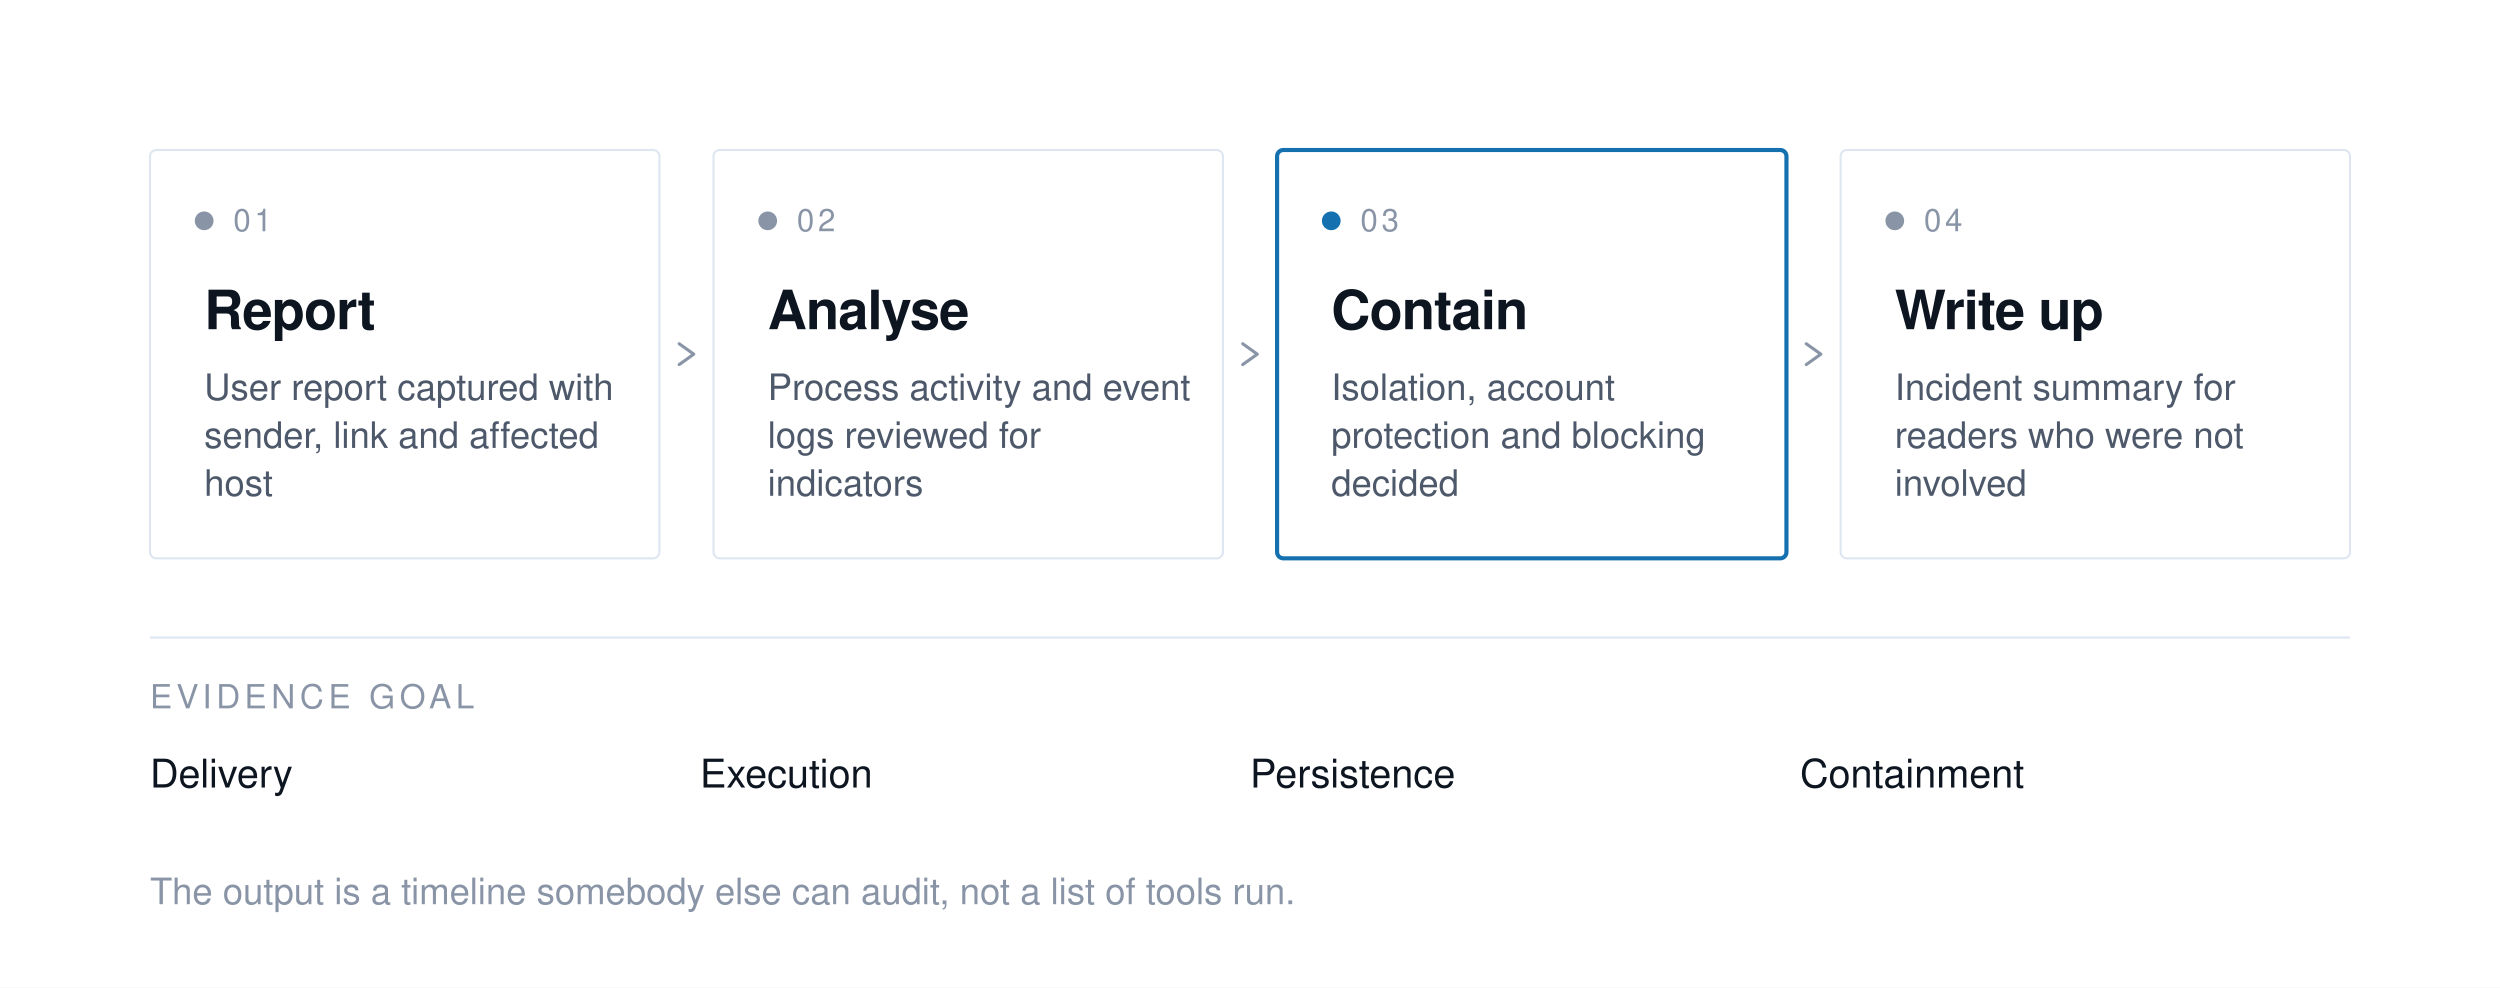
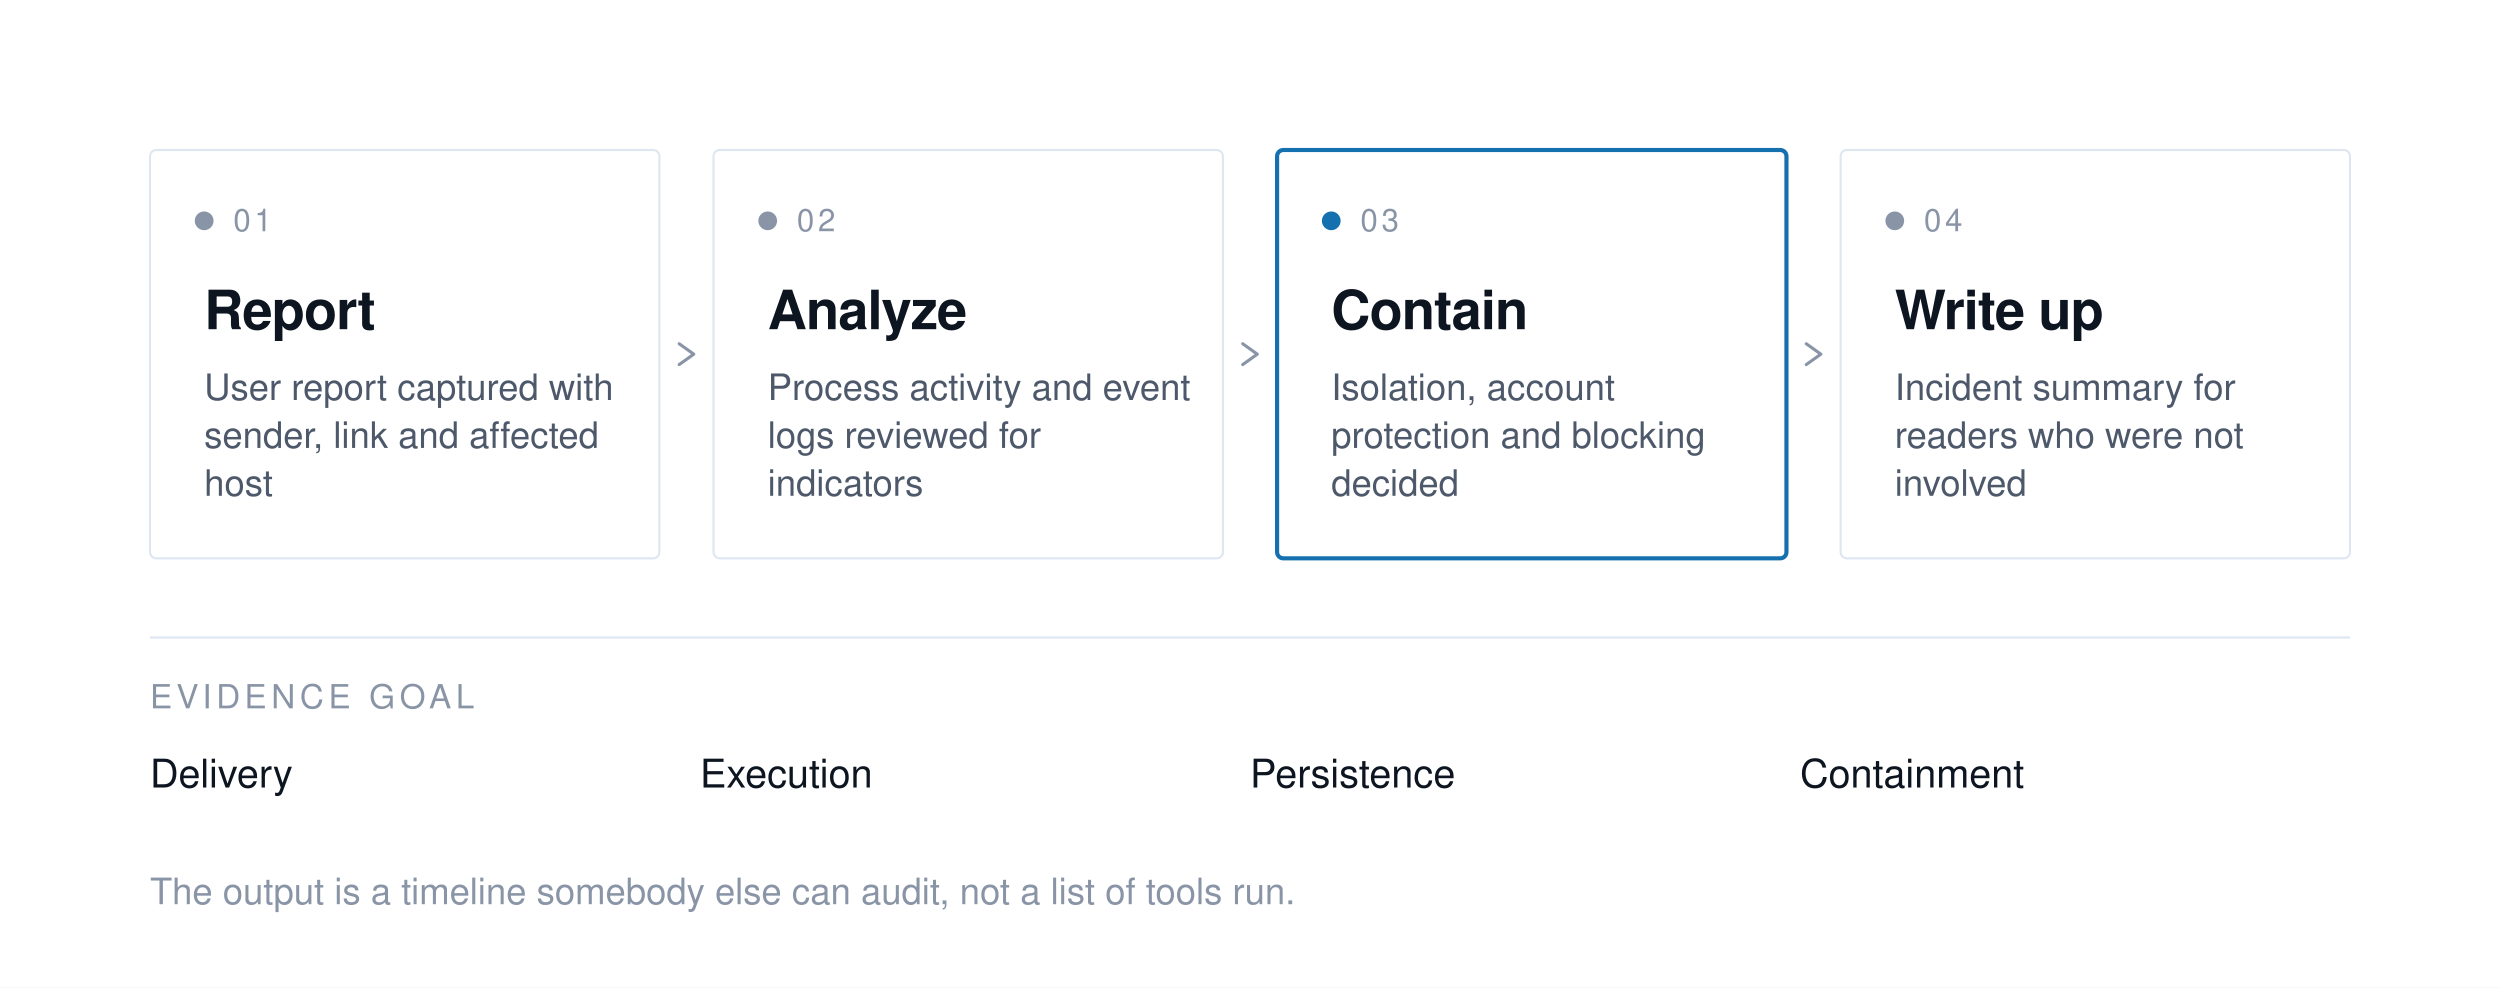
<svg xmlns="http://www.w3.org/2000/svg" viewBox="0 0 1200 474" width="1200" height="474" role="img" aria-label="Phishing response walkthrough">
  <rect width="1200" height="474" fill="#ffffff" />
  <rect x="72.0" y="72" width="244.5" height="196" rx="3" fill="#ffffff" stroke="#dde6f1" stroke-width="1" />
  <circle cx="98.0" cy="106" r="4.5" fill="#8995a6" />
  <text x="112.0" y="111" font-family="Poppins,'Helvetica Neue',Helvetica,Arial,sans-serif" font-size="15" letter-spacing="1.8" fill="#8995a6">01</text>
  <text x="98.0" y="158" font-family="Poppins,'Helvetica Neue',Helvetica,Arial,sans-serif" font-size="26" font-weight="600" letter-spacing="-0.4" fill="#0d1521">Report</text>
  <text x="98.0" y="192" font-family="Poppins,'Helvetica Neue',Helvetica,Arial,sans-serif" font-size="17.5" fill="#4d596a">User report captured with</text>
  <text x="98.0" y="215" font-family="Poppins,'Helvetica Neue',Helvetica,Arial,sans-serif" font-size="17.5" fill="#4d596a">sender, link and affected</text>
  <text x="98.0" y="238" font-family="Poppins,'Helvetica Neue',Helvetica,Arial,sans-serif" font-size="17.5" fill="#4d596a">host</text>
  <path d="M 326.0 165 l 7 5 l -7 5" fill="none" stroke="#8995a6" stroke-width="1.5" stroke-linecap="round" stroke-linejoin="round" />
  <rect x="342.5" y="72" width="244.5" height="196" rx="3" fill="#ffffff" stroke="#dde6f1" stroke-width="1" />
  <circle cx="368.5" cy="106" r="4.5" fill="#8995a6" />
  <text x="382.5" y="111" font-family="Poppins,'Helvetica Neue',Helvetica,Arial,sans-serif" font-size="15" letter-spacing="1.8" fill="#8995a6">02</text>
-   <text x="368.5" y="158" font-family="Poppins,'Helvetica Neue',Helvetica,Arial,sans-serif" font-size="26" font-weight="600" letter-spacing="-0.4" fill="#0d1521">Analyse</text>
+   <text x="368.5" y="158" font-family="Poppins,'Helvetica Neue',Helvetica,Arial,sans-serif" font-size="26" font-weight="600" letter-spacing="-0.4" fill="#0d1521">Analyze</text>
  <text x="368.5" y="192" font-family="Poppins,'Helvetica Neue',Helvetica,Arial,sans-serif" font-size="17.5" fill="#4d596a">Process activity and event</text>
  <text x="368.5" y="215" font-family="Poppins,'Helvetica Neue',Helvetica,Arial,sans-serif" font-size="17.5" fill="#4d596a">logs reviewed for</text>
  <text x="368.5" y="238" font-family="Poppins,'Helvetica Neue',Helvetica,Arial,sans-serif" font-size="17.5" fill="#4d596a">indicators</text>
  <path d="M 596.5 165 l 7 5 l -7 5" fill="none" stroke="#8995a6" stroke-width="1.5" stroke-linecap="round" stroke-linejoin="round" />
  <rect x="613.0" y="72" width="244.5" height="196" rx="3" fill="#ffffff" stroke="#1470af" stroke-width="2" />
  <circle cx="639.0" cy="106" r="4.5" fill="#1470af" />
  <text x="653.0" y="111" font-family="Poppins,'Helvetica Neue',Helvetica,Arial,sans-serif" font-size="15" letter-spacing="1.8" fill="#8995a6">03</text>
  <text x="639.0" y="158" font-family="Poppins,'Helvetica Neue',Helvetica,Arial,sans-serif" font-size="26" font-weight="600" letter-spacing="-0.4" fill="#0d1521">Contain</text>
  <text x="639.0" y="192" font-family="Poppins,'Helvetica Neue',Helvetica,Arial,sans-serif" font-size="17.5" fill="#4d596a">Isolation, account</text>
  <text x="639.0" y="215" font-family="Poppins,'Helvetica Neue',Helvetica,Arial,sans-serif" font-size="17.5" fill="#4d596a">protection and blocking</text>
  <text x="639.0" y="238" font-family="Poppins,'Helvetica Neue',Helvetica,Arial,sans-serif" font-size="17.5" fill="#4d596a">decided</text>
  <path d="M 867.0 165 l 7 5 l -7 5" fill="none" stroke="#8995a6" stroke-width="1.5" stroke-linecap="round" stroke-linejoin="round" />
  <rect x="883.5" y="72" width="244.5" height="196" rx="3" fill="#ffffff" stroke="#dde6f1" stroke-width="1" />
  <circle cx="909.5" cy="106" r="4.5" fill="#8995a6" />
  <text x="923.5" y="111" font-family="Poppins,'Helvetica Neue',Helvetica,Arial,sans-serif" font-size="15" letter-spacing="1.8" fill="#8995a6">04</text>
  <text x="909.5" y="158" font-family="Poppins,'Helvetica Neue',Helvetica,Arial,sans-serif" font-size="26" font-weight="600" letter-spacing="-0.4" fill="#0d1521">Write up</text>
  <text x="909.5" y="192" font-family="Poppins,'Helvetica Neue',Helvetica,Arial,sans-serif" font-size="17.5" fill="#4d596a">Incident summary for</text>
  <text x="909.5" y="215" font-family="Poppins,'Helvetica Neue',Helvetica,Arial,sans-serif" font-size="17.5" fill="#4d596a">readers who were not</text>
  <text x="909.5" y="238" font-family="Poppins,'Helvetica Neue',Helvetica,Arial,sans-serif" font-size="17.5" fill="#4d596a">involved</text>
  <line x1="72" y1="306" x2="1128" y2="306" stroke="#dde6f1" stroke-width="1" />
  <text x="72" y="340" font-family="Poppins,'Helvetica Neue',Helvetica,Arial,sans-serif" font-size="16" letter-spacing="2.2" fill="#8995a6">EVIDENCE GOAL</text>
  <text x="72.0" y="378" font-family="Poppins,'Helvetica Neue',Helvetica,Arial,sans-serif" font-size="19" fill="#0d1521">Delivery</text>
  <text x="336.0" y="378" font-family="Poppins,'Helvetica Neue',Helvetica,Arial,sans-serif" font-size="19" fill="#0d1521">Execution</text>
  <text x="600.0" y="378" font-family="Poppins,'Helvetica Neue',Helvetica,Arial,sans-serif" font-size="19" fill="#0d1521">Persistence</text>
  <text x="864.0" y="378" font-family="Poppins,'Helvetica Neue',Helvetica,Arial,sans-serif" font-size="19" fill="#0d1521">Containment</text>
  <text x="72" y="434" font-family="Poppins,'Helvetica Neue',Helvetica,Arial,sans-serif" font-size="17.5" fill="#8995a6">The output is a timeline somebody else can audit, not a list of tools run.</text>
</svg>
